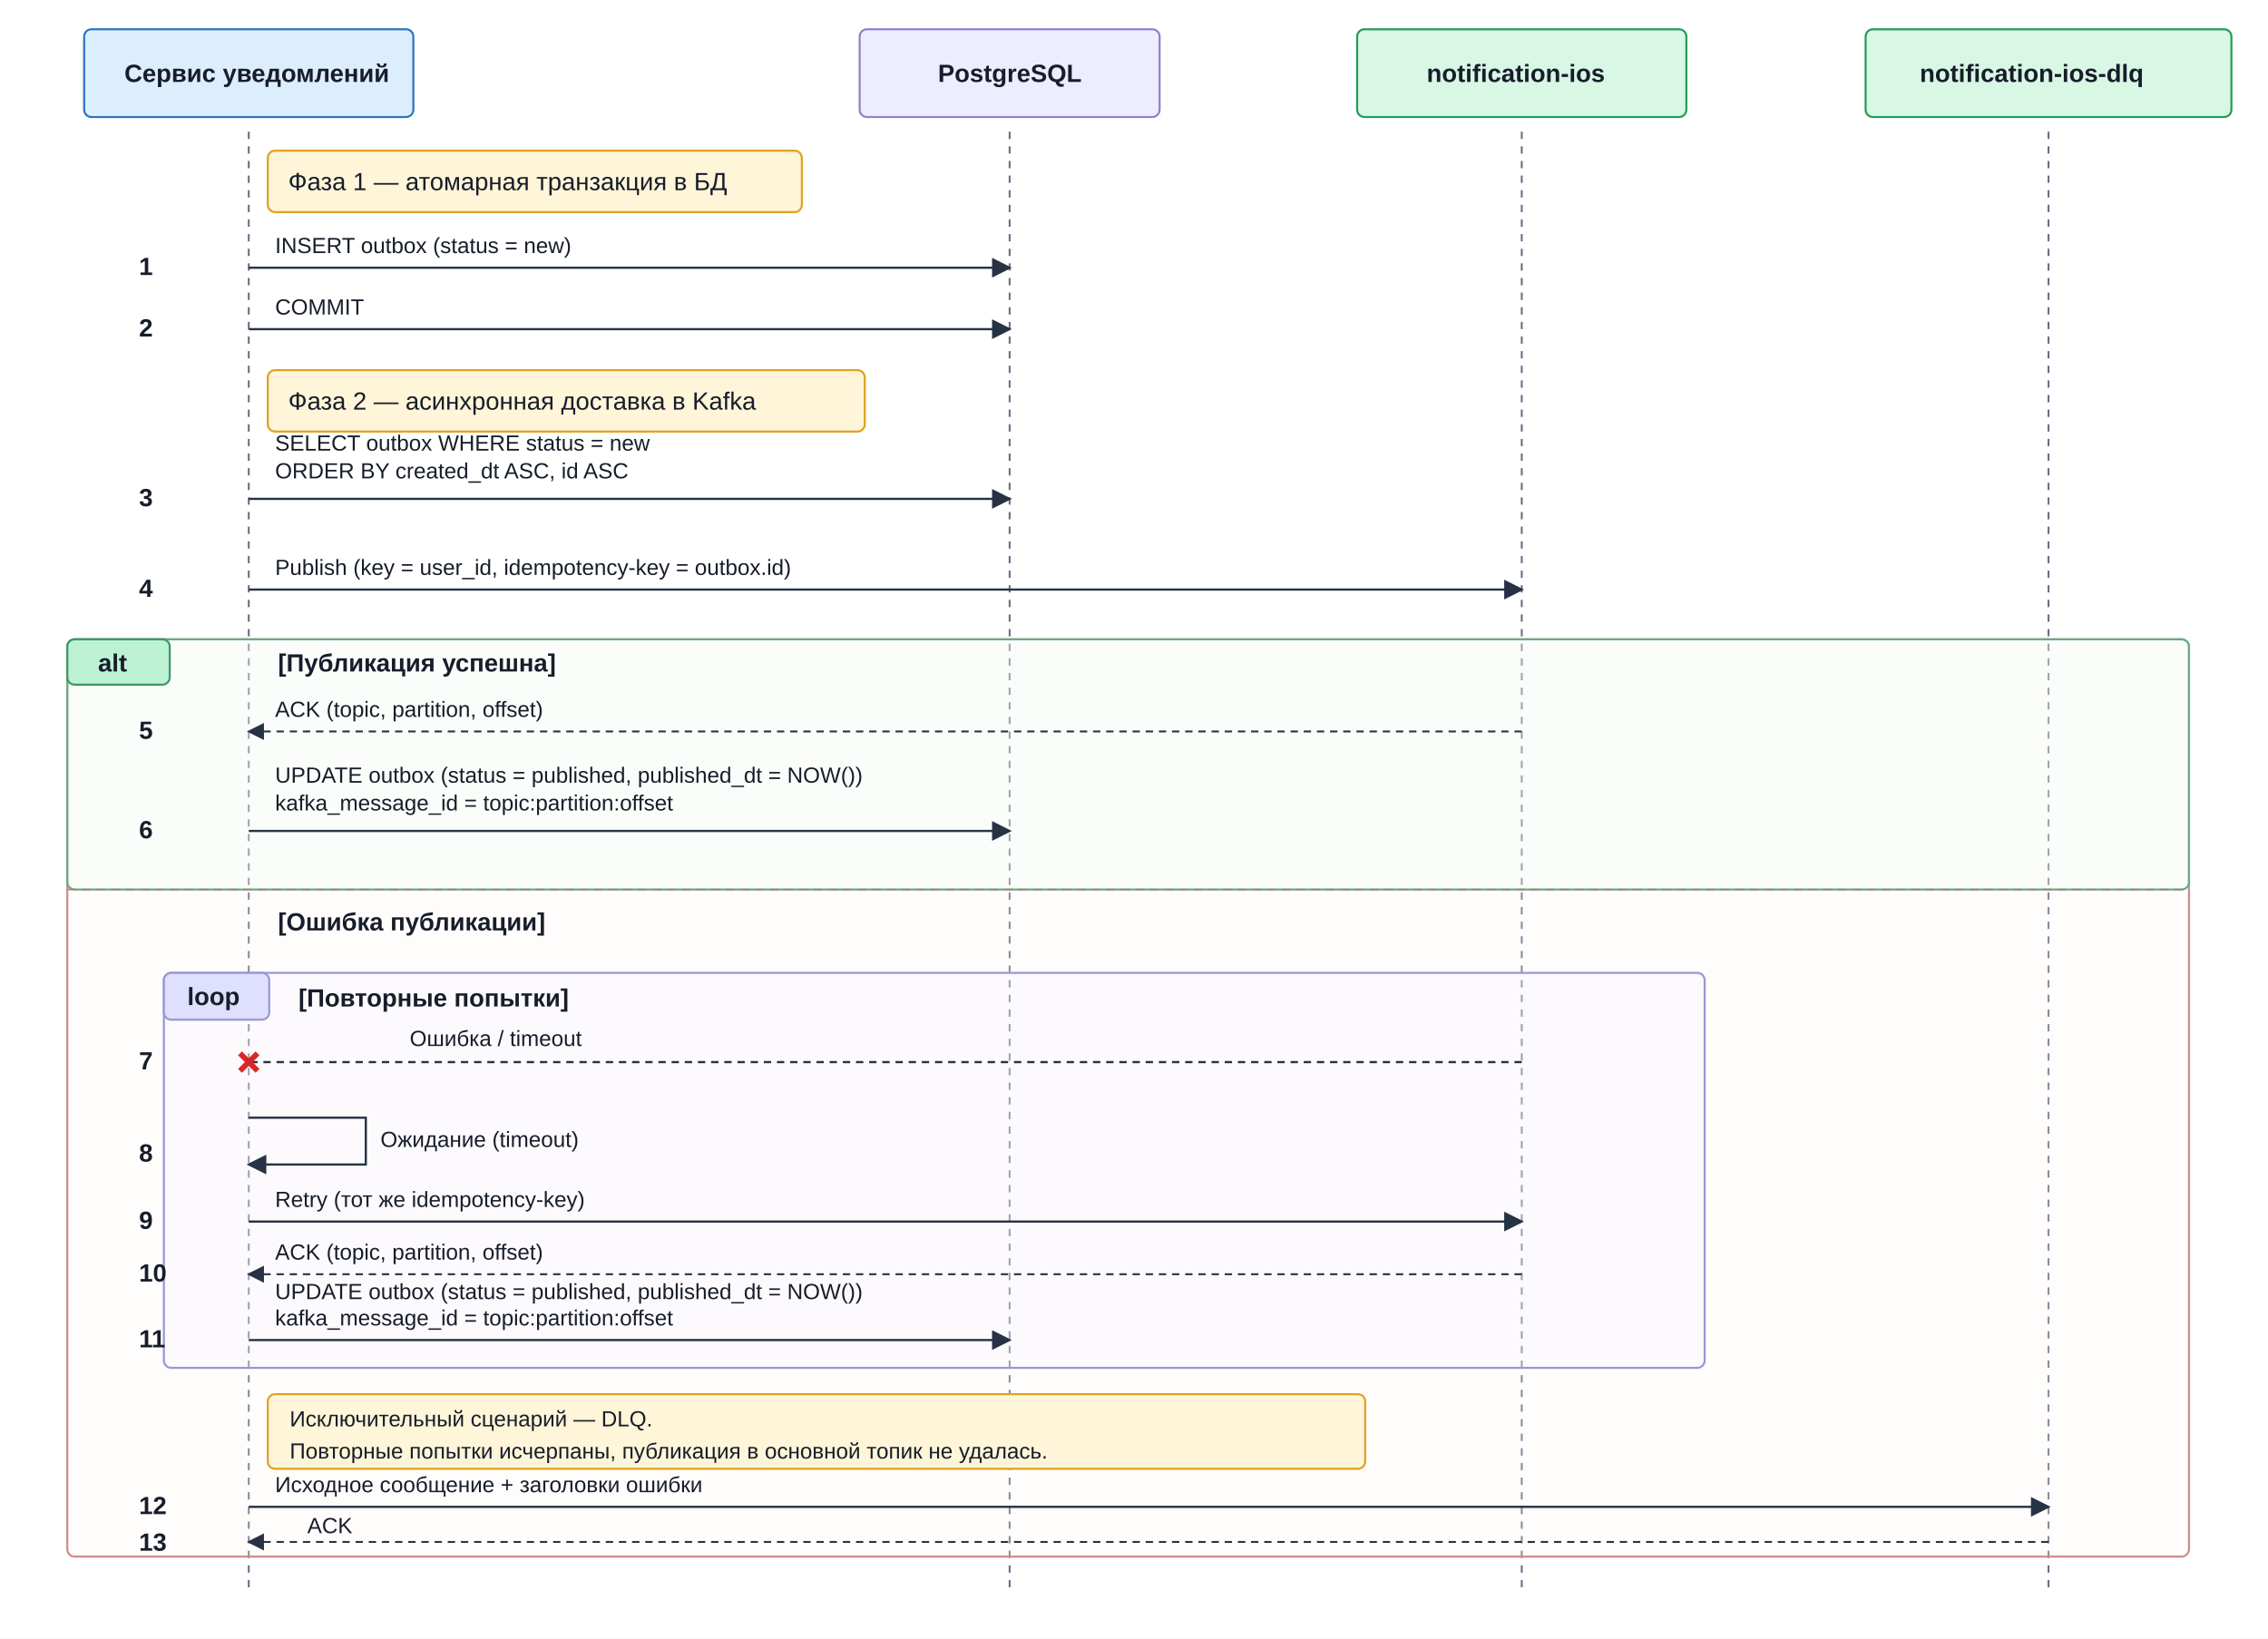
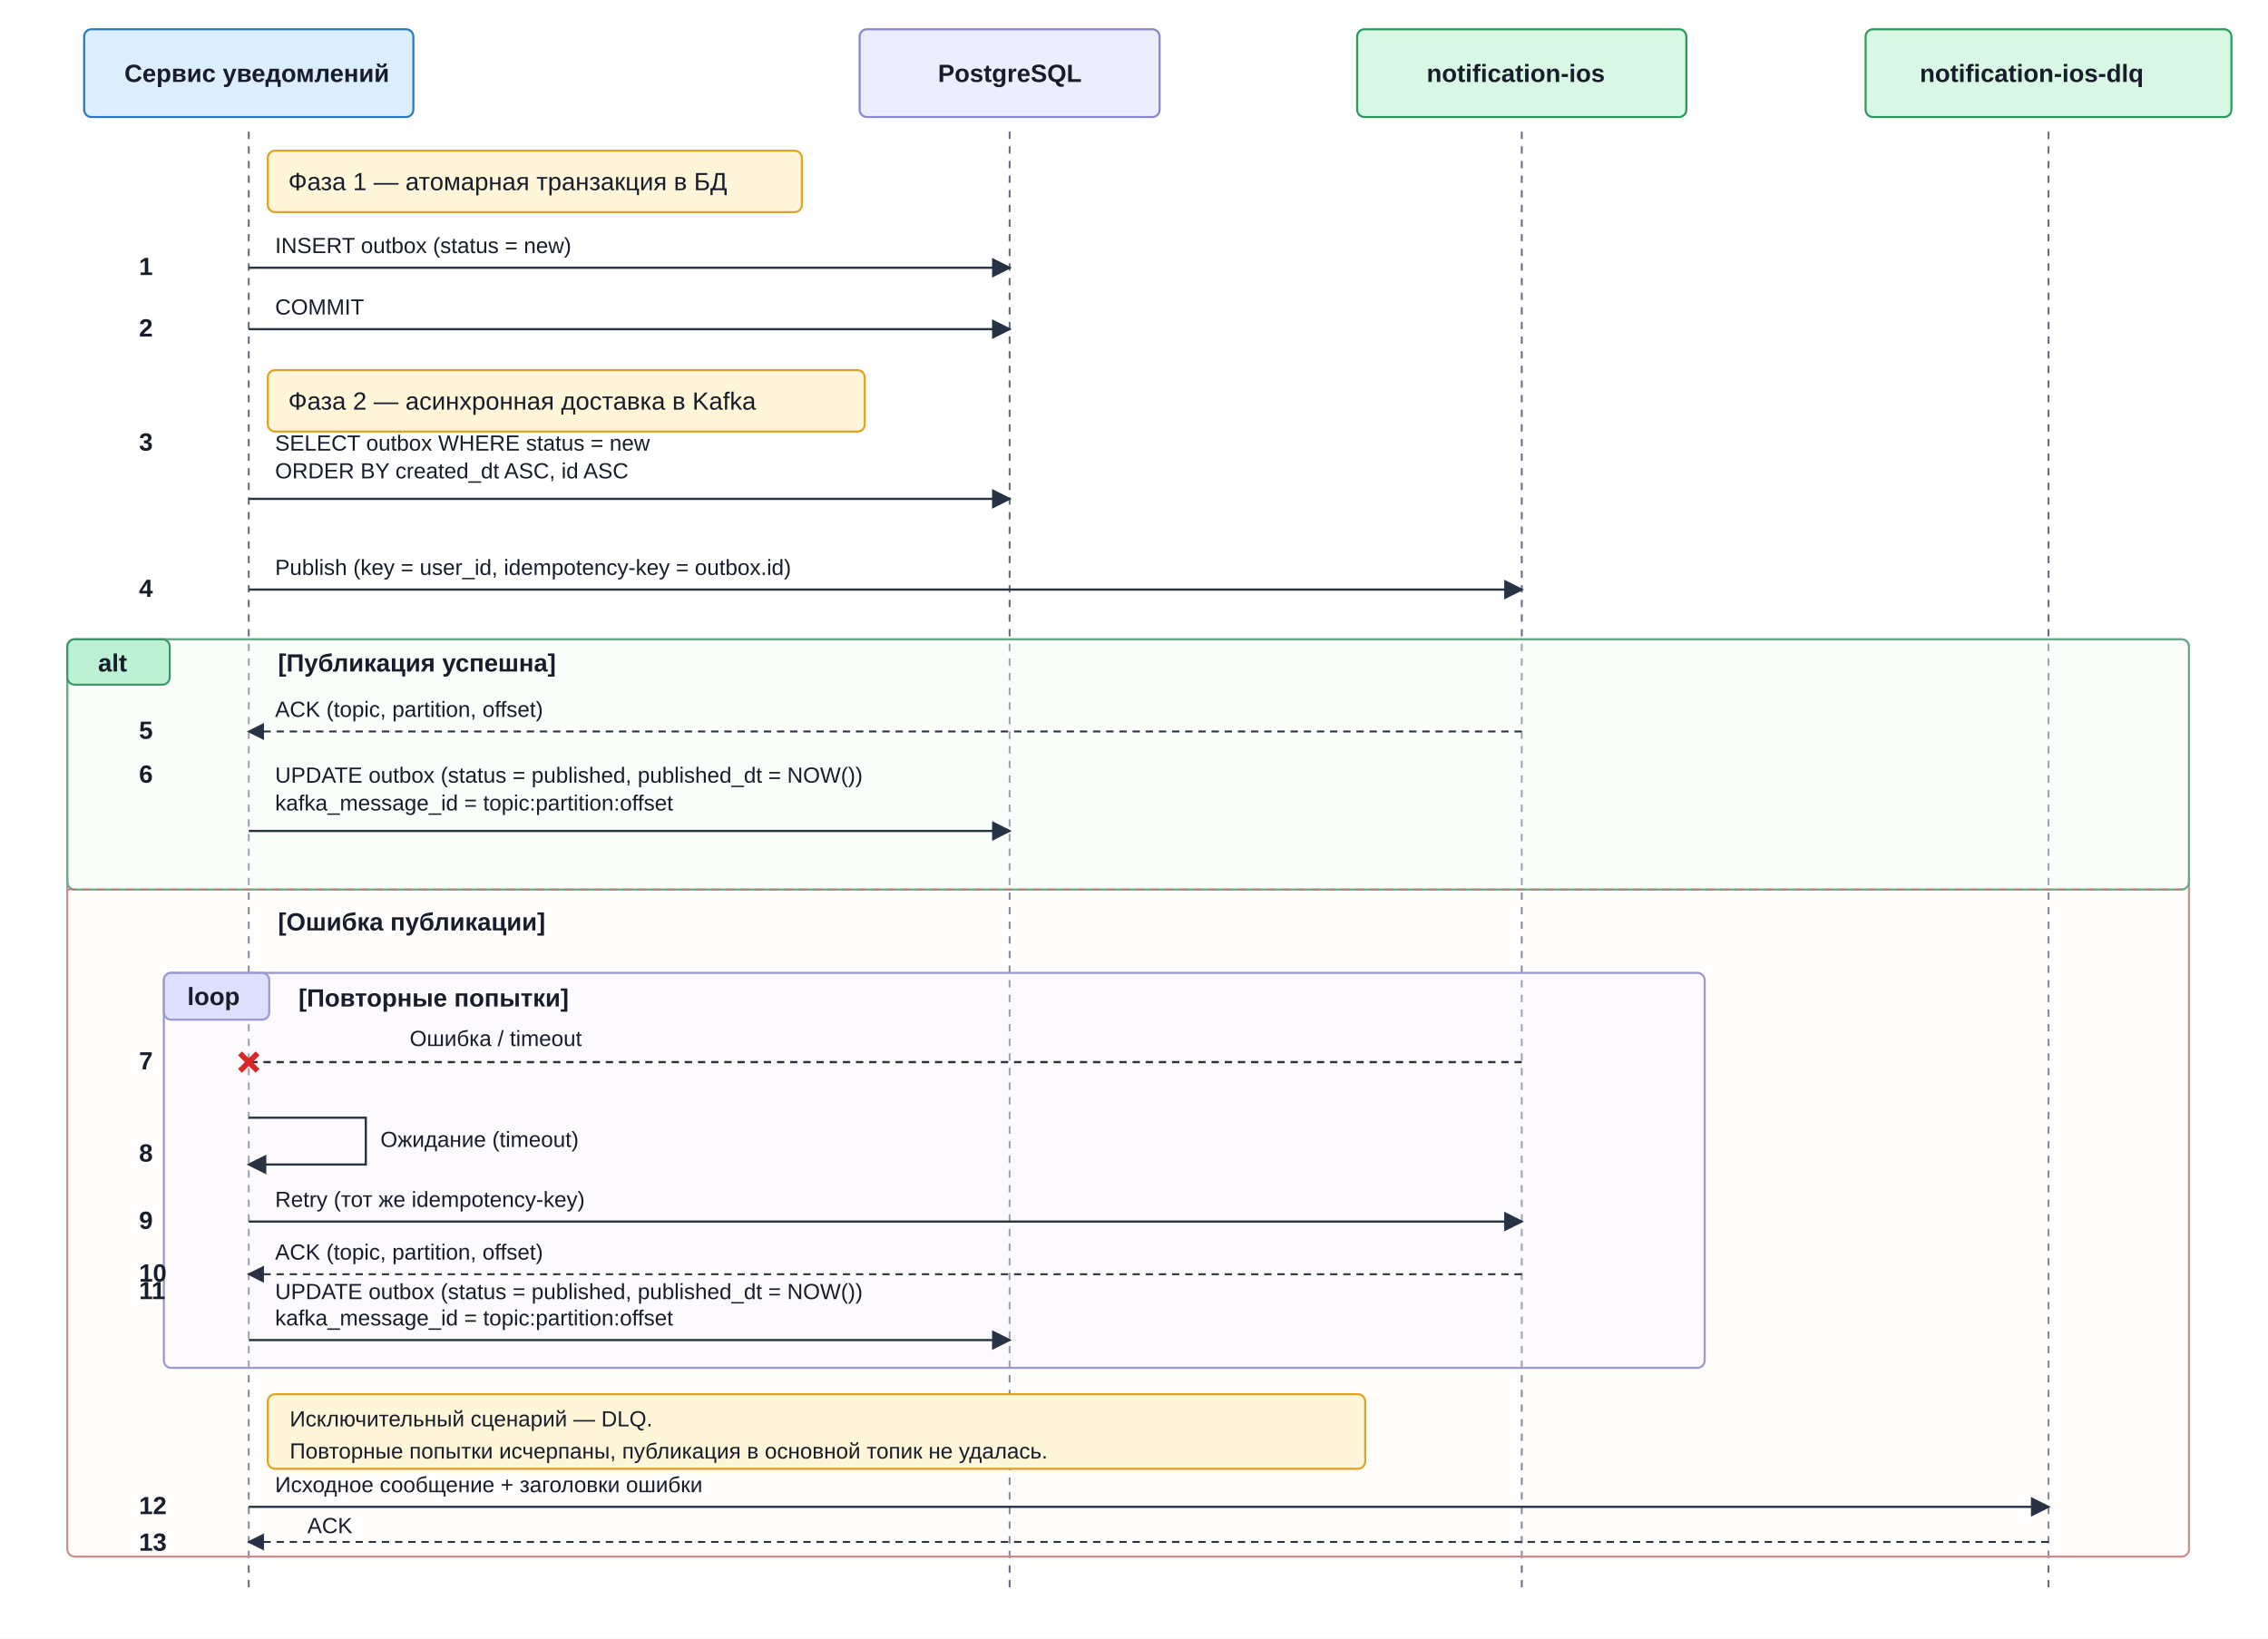
<svg xmlns="http://www.w3.org/2000/svg" width="1550" height="1120" viewBox="0 0 1550 1120">
  <defs>
    <marker id="arr" markerWidth="9" markerHeight="9" refX="8" refY="4.5" orient="auto">
      <path d="M0 0 L9 4.5 L0 9Z" fill="#273244" />
    </marker>
    <marker id="cross" markerWidth="10" markerHeight="10" refX="5" refY="5">
      <path d="M1 1 L9 9 M9 1 L1 9" stroke="#dc2626" stroke-width="2.5" />
    </marker>
  </defs>
  <rect width="1550" height="1120" fill="white" />
  <style>text{font-family:Arial,sans-serif;fill:#171d2a;font-size:17px}.small{font-size:15px}.strong{font-weight:bold}.lifeline{stroke:#667085;stroke-width:1.3;stroke-dasharray:5 5}.arrow{stroke:#263444;stroke-width:1.5;fill:none;marker-end:url(#arr)}.reply{stroke:#263444;stroke-width:1.3;stroke-dasharray:5 4;fill:none;marker-end:url(#arr)}</style>
  <rect x="57.5" y="20" width="225" height="60" rx="5" fill="#dceefe" stroke="#2b76bd" stroke-width="1.4" />
  <text x="85" y="56" class="strong">Сервис уведомлений</text>
  <line x1="170" x2="170" y1="90" y2="1090" class="lifeline" />
  <rect x="587.5" y="20" width="205" height="60" rx="5" fill="#eeedff" stroke="#8885ca" stroke-width="1.4" />
  <text x="641" y="56" class="strong">PostgreSQL</text>
  <line x1="690" x2="690" y1="90" y2="1090" class="lifeline" />
  <rect x="927.5" y="20" width="225" height="60" rx="5" fill="#d8f7e5" stroke="#269b59" stroke-width="1.4" />
  <text x="975" y="56" class="strong">notification-ios</text>
  <line x1="1040" x2="1040" y1="90" y2="1090" class="lifeline" />
  <rect x="1275" y="20" width="250" height="60" rx="5" fill="#d8f7e5" stroke="#269b59" stroke-width="1.4" />
  <text x="1312" y="56" class="strong">notification-ios-dlq</text>
  <line x1="1400" x2="1400" y1="90" y2="1090" class="lifeline" />
  <rect x="183" y="103" width="365" height="42" rx="5" fill="#fff5d8" stroke="#dfa321" stroke-width="1.4" />
  <text x="197" y="130" class="">Фаза 1 — атомарная транзакция в БД</text>
  <path d="M170 183 H690" class="arrow" />
  <text x="95" y="188" class="strong">1</text>
  <text x="188" y="173" class="small">INSERT outbox (status = new)</text>
  <path d="M170 225 H690" class="arrow" />
  <text x="95" y="230" class="strong">2</text>
  <text x="188" y="215" class="small">COMMIT</text>
  <rect x="183" y="253" width="408" height="42" rx="5" fill="#fff5d8" stroke="#dfa321" stroke-width="1.4" />
  <text x="197" y="280" class="">Фаза 2 — асинхронная доставка в Kafka</text>
  <path d="M170 341 H690" class="arrow" />
-   <text x="95" y="346" class="strong">3</text>
+   <text x="95" y="308" class="strong">3</text>
  <text x="188" y="308" class="small">SELECT outbox WHERE status = new</text>
  <text x="188" y="327" class="small">ORDER BY created_dt ASC, id ASC</text>
  <path d="M170 403 H1040" class="arrow" />
  <text x="95" y="408" class="strong">4</text>
  <text x="188" y="393" class="small">Publish (key = user_id, idempotency-key = outbox.id)</text>
  <rect x="46" y="437" width="1450" height="627" rx="5" fill="#fff1f1" fill-opacity="0.22" stroke="#d08c8c" stroke-width="1.4" />
  <rect x="46" y="437" width="1450" height="171" rx="5" fill="#edfff3" fill-opacity="0.22" stroke="#64ad86" stroke-width="1.4" />
  <rect x="46" y="437" width="70" height="31" rx="5" fill="#bdf1d3" stroke="#3c986a" stroke-width="1.4" />
  <text x="67" y="459" class="strong">alt</text>
  <text x="190" y="459" class="strong">[Публикация успешна]</text>
  <line x1="46" y1="608" x2="1496" y2="608" stroke="#bb7777" stroke-dasharray="6 4" />
  <text x="190" y="636" class="strong">[Ошибка публикации]</text>
  <path d="M1040 500 H170" class="reply" />
  <text x="95" y="505" class="strong">5</text>
  <text x="188" y="490" class="small">ACK (topic, partition, offset)</text>
  <path d="M170 568 H690" class="arrow" />
-   <text x="95" y="573" class="strong">6</text>
+   <text x="95" y="535" class="strong">6</text>
  <text x="188" y="535" class="small">UPDATE outbox (status = published, published_dt = NOW())</text>
  <text x="188" y="554" class="small">kafka_message_id = topic:partition:offset</text>
  <rect x="112" y="665" width="1053" height="270" rx="5" fill="#f2f2ff" fill-opacity="0.22" stroke="#9997d4" stroke-width="1.4" />
  <rect x="112" y="665" width="72" height="32" rx="5" fill="#dfdfff" stroke="#9997d4" stroke-width="1.4" />
  <text x="128" y="687" class="strong">loop</text>
  <text x="204" y="688" class="strong">[Повторные попытки]</text>
  <path d="M1040 726 H170" stroke="#273244" stroke-dasharray="5 4" stroke-width="1.5" marker-end="url(#cross)" />
  <text x="95" y="731" class="strong">7</text>
  <text x="280" y="715" class="small">Ошибка / timeout</text>
  <path d="M170 764 h80 v32 h-80" class="arrow" />
  <text x="95" y="794" class="strong">8</text>
  <text x="260" y="784" class="small">Ожидание (timeout)</text>
  <path d="M170 835 H1040" class="arrow" />
  <text x="95" y="840" class="strong">9</text>
  <text x="188" y="825" class="small">Retry (тот же idempotency-key)</text>
  <path d="M1040 871 H170" class="reply" />
  <text x="95" y="876" class="strong">10</text>
  <text x="188" y="861" class="small">ACK (topic, partition, offset)</text>
  <path d="M170 916 H690" class="arrow" />
-   <text x="95" y="921" class="strong">11</text>
+   <text x="95" y="888" class="strong">11</text>
  <text x="188" y="888" class="small">UPDATE outbox (status = published, published_dt = NOW())</text>
  <text x="188" y="906" class="small">kafka_message_id = topic:partition:offset</text>
  <rect x="183" y="953" width="750" height="51" rx="5" fill="#fff5d8" stroke="#dfa321" stroke-width="1.4" />
  <text x="198" y="975" class="small">Исключительный сценарий — DLQ.</text>
  <text x="198" y="997" class="small">Повторные попытки исчерпаны, публикация в основной топик не удалась.</text>
  <path d="M170 1030 H1400" class="arrow" />
  <text x="95" y="1035" class="strong">12</text>
  <text x="188" y="1020" class="small">Исходное сообщение + заголовки ошибки</text>
  <path d="M1400 1054 H170" class="reply" />
  <text x="95" y="1060" class="strong">13</text>
  <text x="210" y="1048" class="small">ACK</text>
</svg>
